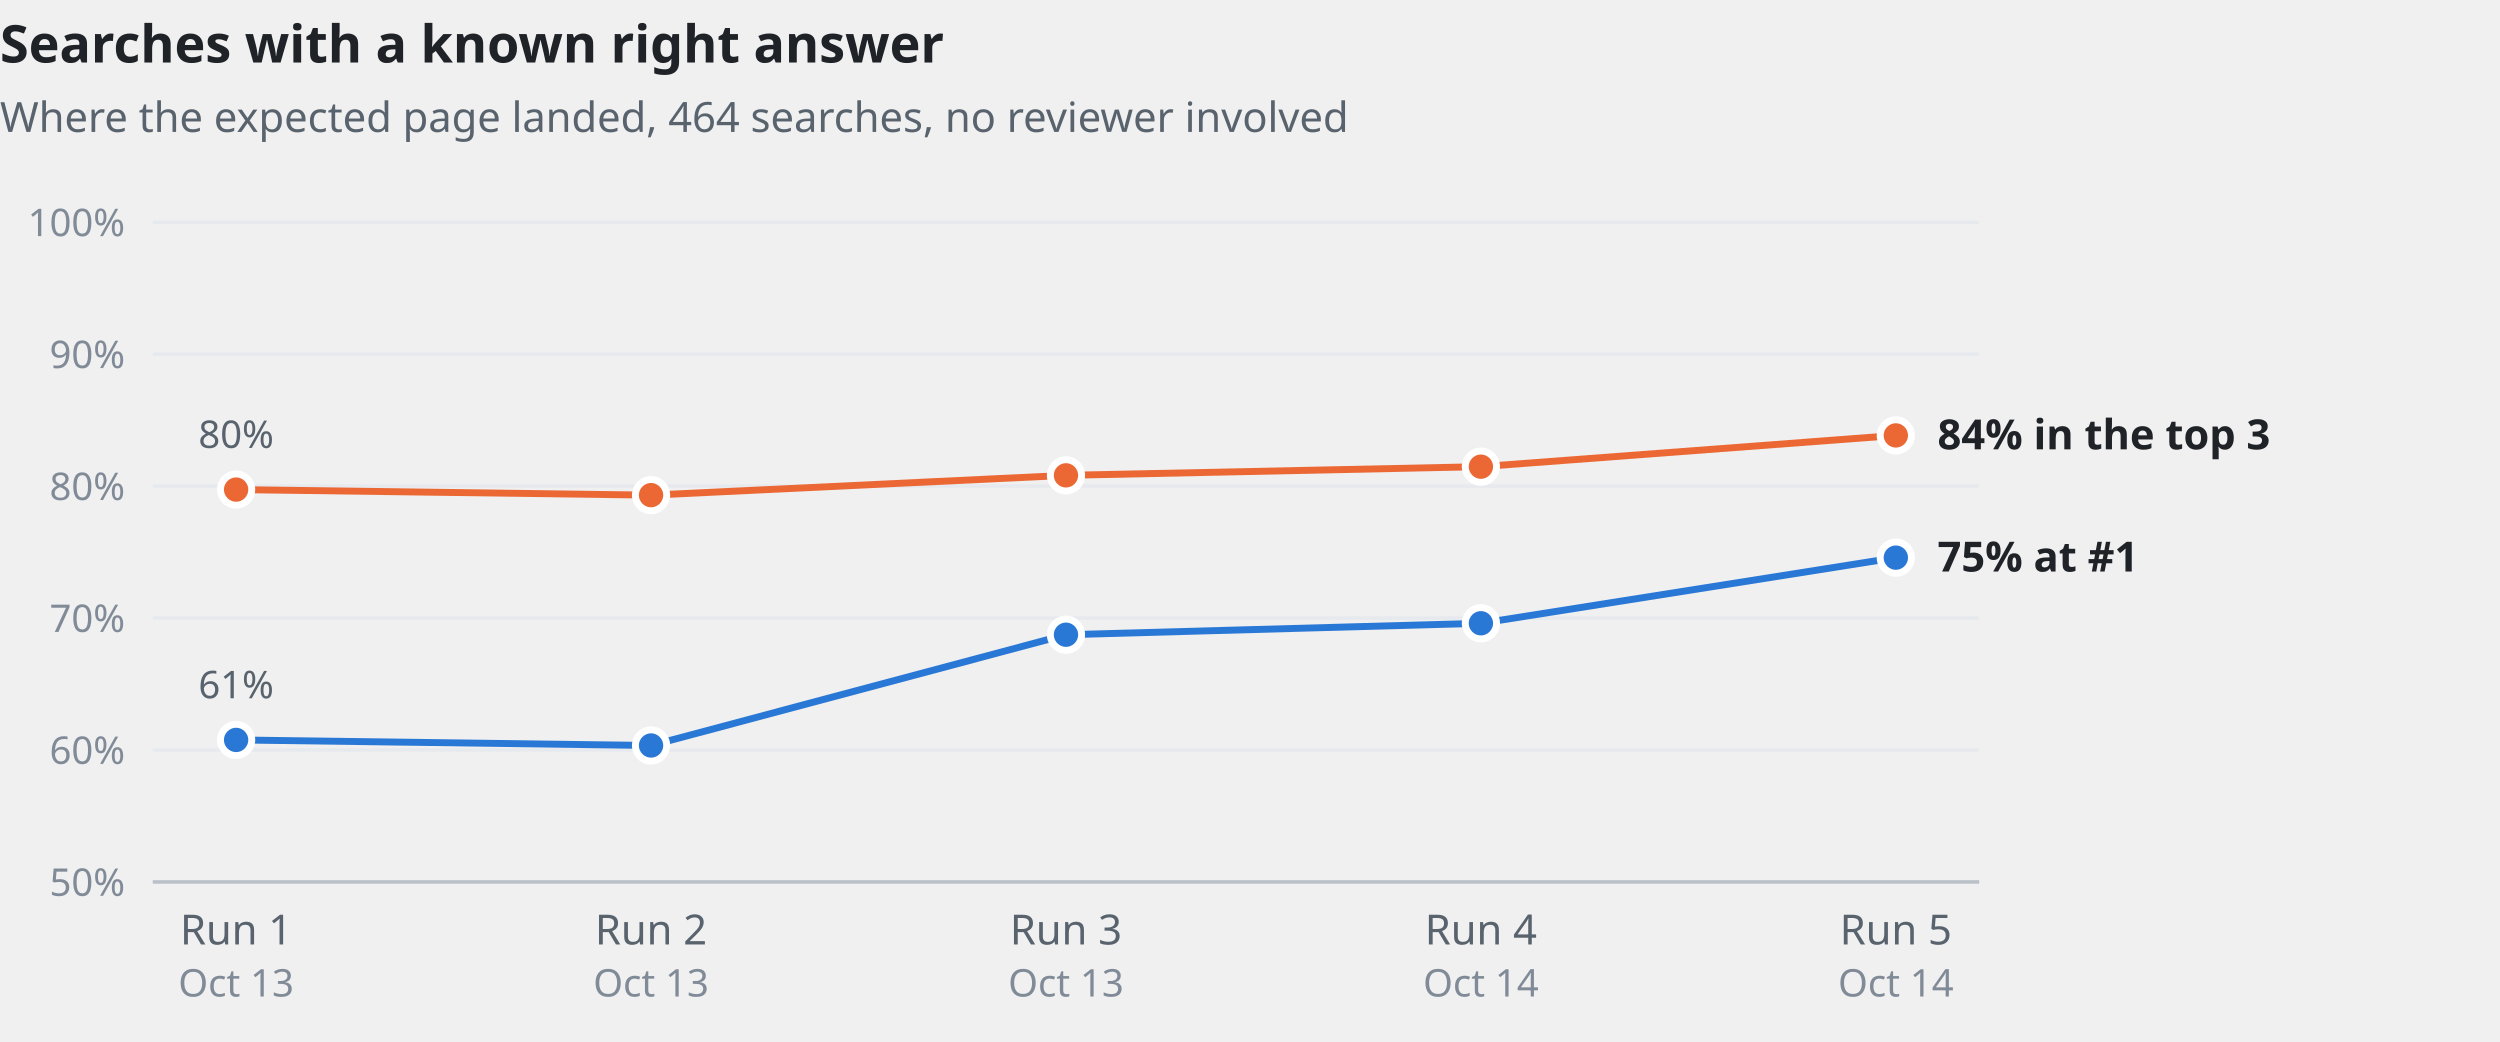
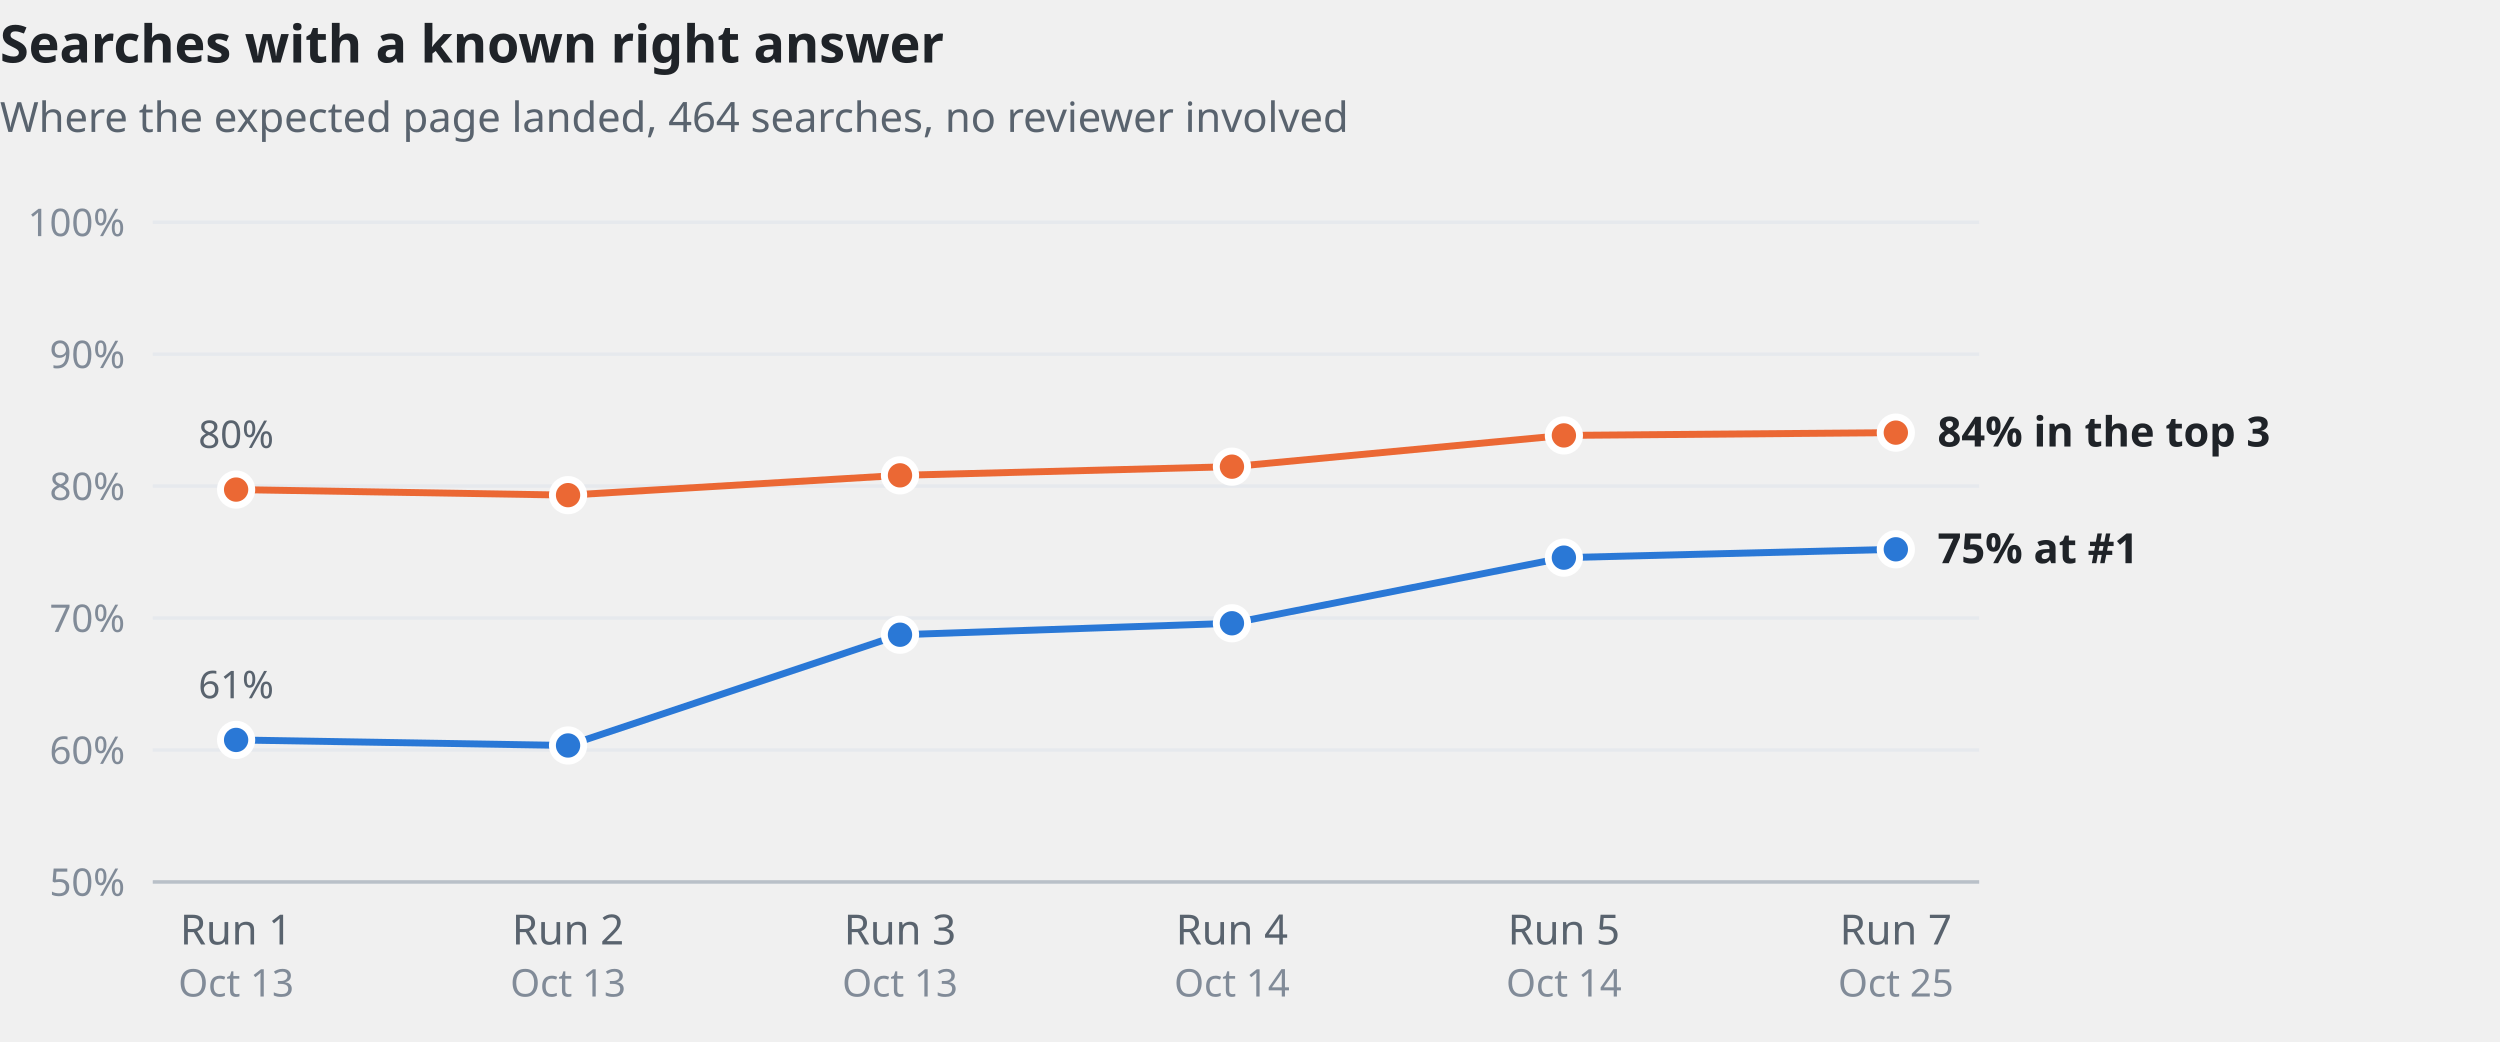
<svg xmlns="http://www.w3.org/2000/svg" width="720" height="300" viewBox="0 0 720 300" role="img" font-family="-apple-system,BlinkMacSystemFont,'Segoe UI','Noto Sans',Helvetica,Arial,sans-serif">
  <text x="0.0" y="18.0" font-size="15" fill="#1f2328" text-anchor="start" font-weight="600">Searches with a known right answer</text>
  <text x="0.0" y="38.0" font-size="12" fill="#59636e" text-anchor="start" font-weight="400">Where the expected page landed, 464 searches, no reviewer involved</text>
  <line x1="44.0" y1="254.0" x2="570.0" y2="254.0" stroke="#e6e9ed" stroke-width="1" />
  <text x="36.0" y="258.0" font-size="11" fill="#818b98" text-anchor="end" font-weight="400">50%</text>
  <line x1="44.0" y1="216.0" x2="570.0" y2="216.0" stroke="#e6e9ed" stroke-width="1" />
  <text x="36.0" y="220.0" font-size="11" fill="#818b98" text-anchor="end" font-weight="400">60%</text>
  <line x1="44.0" y1="178.0" x2="570.0" y2="178.0" stroke="#e6e9ed" stroke-width="1" />
  <text x="36.0" y="182.0" font-size="11" fill="#818b98" text-anchor="end" font-weight="400">70%</text>
  <line x1="44.0" y1="140.0" x2="570.0" y2="140.0" stroke="#e6e9ed" stroke-width="1" />
  <text x="36.0" y="144.0" font-size="11" fill="#818b98" text-anchor="end" font-weight="400">80%</text>
  <line x1="44.0" y1="102.0" x2="570.0" y2="102.0" stroke="#e6e9ed" stroke-width="1" />
  <text x="36.0" y="106.0" font-size="11" fill="#818b98" text-anchor="end" font-weight="400">90%</text>
  <line x1="44.0" y1="64.0" x2="570.0" y2="64.0" stroke="#e6e9ed" stroke-width="1" />
  <text x="36.0" y="68.0" font-size="11" fill="#818b98" text-anchor="end" font-weight="400">100%</text>
  <line x1="44.0" y1="254.0" x2="570.0" y2="254.0" stroke="#b9c0c8" stroke-width="1" />
-   <polyline points="68.0,141.0 187.5,142.6 307.0,136.9 426.5,134.4 546.0,125.4" fill="none" stroke="#eb6834" stroke-width="2" stroke-linejoin="round" stroke-linecap="round" />
+   <polyline points="68.0,141.0 163.6,142.6 259.2,136.9 354.8,134.4 450.4,125.4 546.0,124.6" fill="none" stroke="#eb6834" stroke-width="2" stroke-linejoin="round" stroke-linecap="round" />
  <circle cx="68.0" cy="141.0" r="4.5" fill="#eb6834" stroke="#ffffff" stroke-width="2" />
-   <circle cx="187.5" cy="142.6" r="4.5" fill="#eb6834" stroke="#ffffff" stroke-width="2" />
-   <circle cx="307.0" cy="136.9" r="4.5" fill="#eb6834" stroke="#ffffff" stroke-width="2" />
-   <circle cx="426.5" cy="134.4" r="4.5" fill="#eb6834" stroke="#ffffff" stroke-width="2" />
-   <circle cx="546.0" cy="125.4" r="4.5" fill="#eb6834" stroke="#ffffff" stroke-width="2" />
+   <circle cx="163.6" cy="142.6" r="4.5" fill="#eb6834" stroke="#ffffff" stroke-width="2" />
+   <circle cx="259.2" cy="136.9" r="4.5" fill="#eb6834" stroke="#ffffff" stroke-width="2" />
+   <circle cx="354.8" cy="134.4" r="4.5" fill="#eb6834" stroke="#ffffff" stroke-width="2" />
+   <circle cx="450.4" cy="125.4" r="4.5" fill="#eb6834" stroke="#ffffff" stroke-width="2" />
+   <circle cx="546.0" cy="124.6" r="4.5" fill="#eb6834" stroke="#ffffff" stroke-width="2" />
  <text x="68.0" y="129.0" font-size="11" fill="#59636e" text-anchor="middle" font-weight="400">80%</text>
-   <text x="558.0" y="129.4" font-size="12" fill="#1f2328" text-anchor="start" font-weight="600">84%  in the top 3</text>
-   <polyline points="68.0,213.1 187.5,214.7 307.0,182.8 426.5,179.5 546.0,160.6" fill="none" stroke="#2a78d6" stroke-width="2" stroke-linejoin="round" stroke-linecap="round" />
+   <text x="558.0" y="128.6" font-size="12" fill="#1f2328" text-anchor="start" font-weight="600">84%  in the top 3</text>
+   <polyline points="68.0,213.1 163.6,214.7 259.2,182.8 354.8,179.5 450.4,160.6 546.0,158.2" fill="none" stroke="#2a78d6" stroke-width="2" stroke-linejoin="round" stroke-linecap="round" />
  <circle cx="68.0" cy="213.1" r="4.5" fill="#2a78d6" stroke="#ffffff" stroke-width="2" />
-   <circle cx="187.5" cy="214.7" r="4.5" fill="#2a78d6" stroke="#ffffff" stroke-width="2" />
-   <circle cx="307.0" cy="182.8" r="4.5" fill="#2a78d6" stroke="#ffffff" stroke-width="2" />
-   <circle cx="426.5" cy="179.5" r="4.5" fill="#2a78d6" stroke="#ffffff" stroke-width="2" />
-   <circle cx="546.0" cy="160.6" r="4.5" fill="#2a78d6" stroke="#ffffff" stroke-width="2" />
+   <circle cx="163.6" cy="214.7" r="4.5" fill="#2a78d6" stroke="#ffffff" stroke-width="2" />
+   <circle cx="259.2" cy="182.8" r="4.5" fill="#2a78d6" stroke="#ffffff" stroke-width="2" />
+   <circle cx="354.8" cy="179.5" r="4.5" fill="#2a78d6" stroke="#ffffff" stroke-width="2" />
+   <circle cx="450.4" cy="160.6" r="4.5" fill="#2a78d6" stroke="#ffffff" stroke-width="2" />
+   <circle cx="546.0" cy="158.2" r="4.5" fill="#2a78d6" stroke="#ffffff" stroke-width="2" />
  <text x="68.0" y="201.1" font-size="11" fill="#59636e" text-anchor="middle" font-weight="400">61%</text>
-   <text x="558.0" y="164.6" font-size="12" fill="#1f2328" text-anchor="start" font-weight="600">75%  at #1</text>
+   <text x="558.0" y="162.2" font-size="12" fill="#1f2328" text-anchor="start" font-weight="600">75%  at #1</text>
  <text x="68.0" y="272.0" font-size="12" fill="#59636e" text-anchor="middle" font-weight="400">Run 1</text>
  <text x="68.0" y="287.0" font-size="11" fill="#818b98" text-anchor="middle" font-weight="400">Oct 13</text>
-   <text x="187.5" y="272.0" font-size="12" fill="#59636e" text-anchor="middle" font-weight="400">Run 2</text>
-   <text x="187.5" y="287.0" font-size="11" fill="#818b98" text-anchor="middle" font-weight="400">Oct 13</text>
-   <text x="307.0" y="272.0" font-size="12" fill="#59636e" text-anchor="middle" font-weight="400">Run 3</text>
-   <text x="307.0" y="287.0" font-size="11" fill="#818b98" text-anchor="middle" font-weight="400">Oct 13</text>
-   <text x="426.5" y="272.0" font-size="12" fill="#59636e" text-anchor="middle" font-weight="400">Run 4</text>
-   <text x="426.5" y="287.0" font-size="11" fill="#818b98" text-anchor="middle" font-weight="400">Oct 14</text>
-   <text x="546.0" y="272.0" font-size="12" fill="#59636e" text-anchor="middle" font-weight="400">Run 5</text>
-   <text x="546.0" y="287.0" font-size="11" fill="#818b98" text-anchor="middle" font-weight="400">Oct 14</text>
+   <text x="163.6" y="272.0" font-size="12" fill="#59636e" text-anchor="middle" font-weight="400">Run 2</text>
+   <text x="163.6" y="287.0" font-size="11" fill="#818b98" text-anchor="middle" font-weight="400">Oct 13</text>
+   <text x="259.2" y="272.0" font-size="12" fill="#59636e" text-anchor="middle" font-weight="400">Run 3</text>
+   <text x="259.2" y="287.0" font-size="11" fill="#818b98" text-anchor="middle" font-weight="400">Oct 13</text>
+   <text x="354.8" y="272.0" font-size="12" fill="#59636e" text-anchor="middle" font-weight="400">Run 4</text>
+   <text x="354.8" y="287.0" font-size="11" fill="#818b98" text-anchor="middle" font-weight="400">Oct 14</text>
+   <text x="450.4" y="272.0" font-size="12" fill="#59636e" text-anchor="middle" font-weight="400">Run 5</text>
+   <text x="450.4" y="287.0" font-size="11" fill="#818b98" text-anchor="middle" font-weight="400">Oct 14</text>
+   <text x="546.0" y="272.0" font-size="12" fill="#59636e" text-anchor="middle" font-weight="400">Run 7</text>
+   <text x="546.0" y="287.0" font-size="11" fill="#818b98" text-anchor="middle" font-weight="400">Oct 25</text>
</svg>
